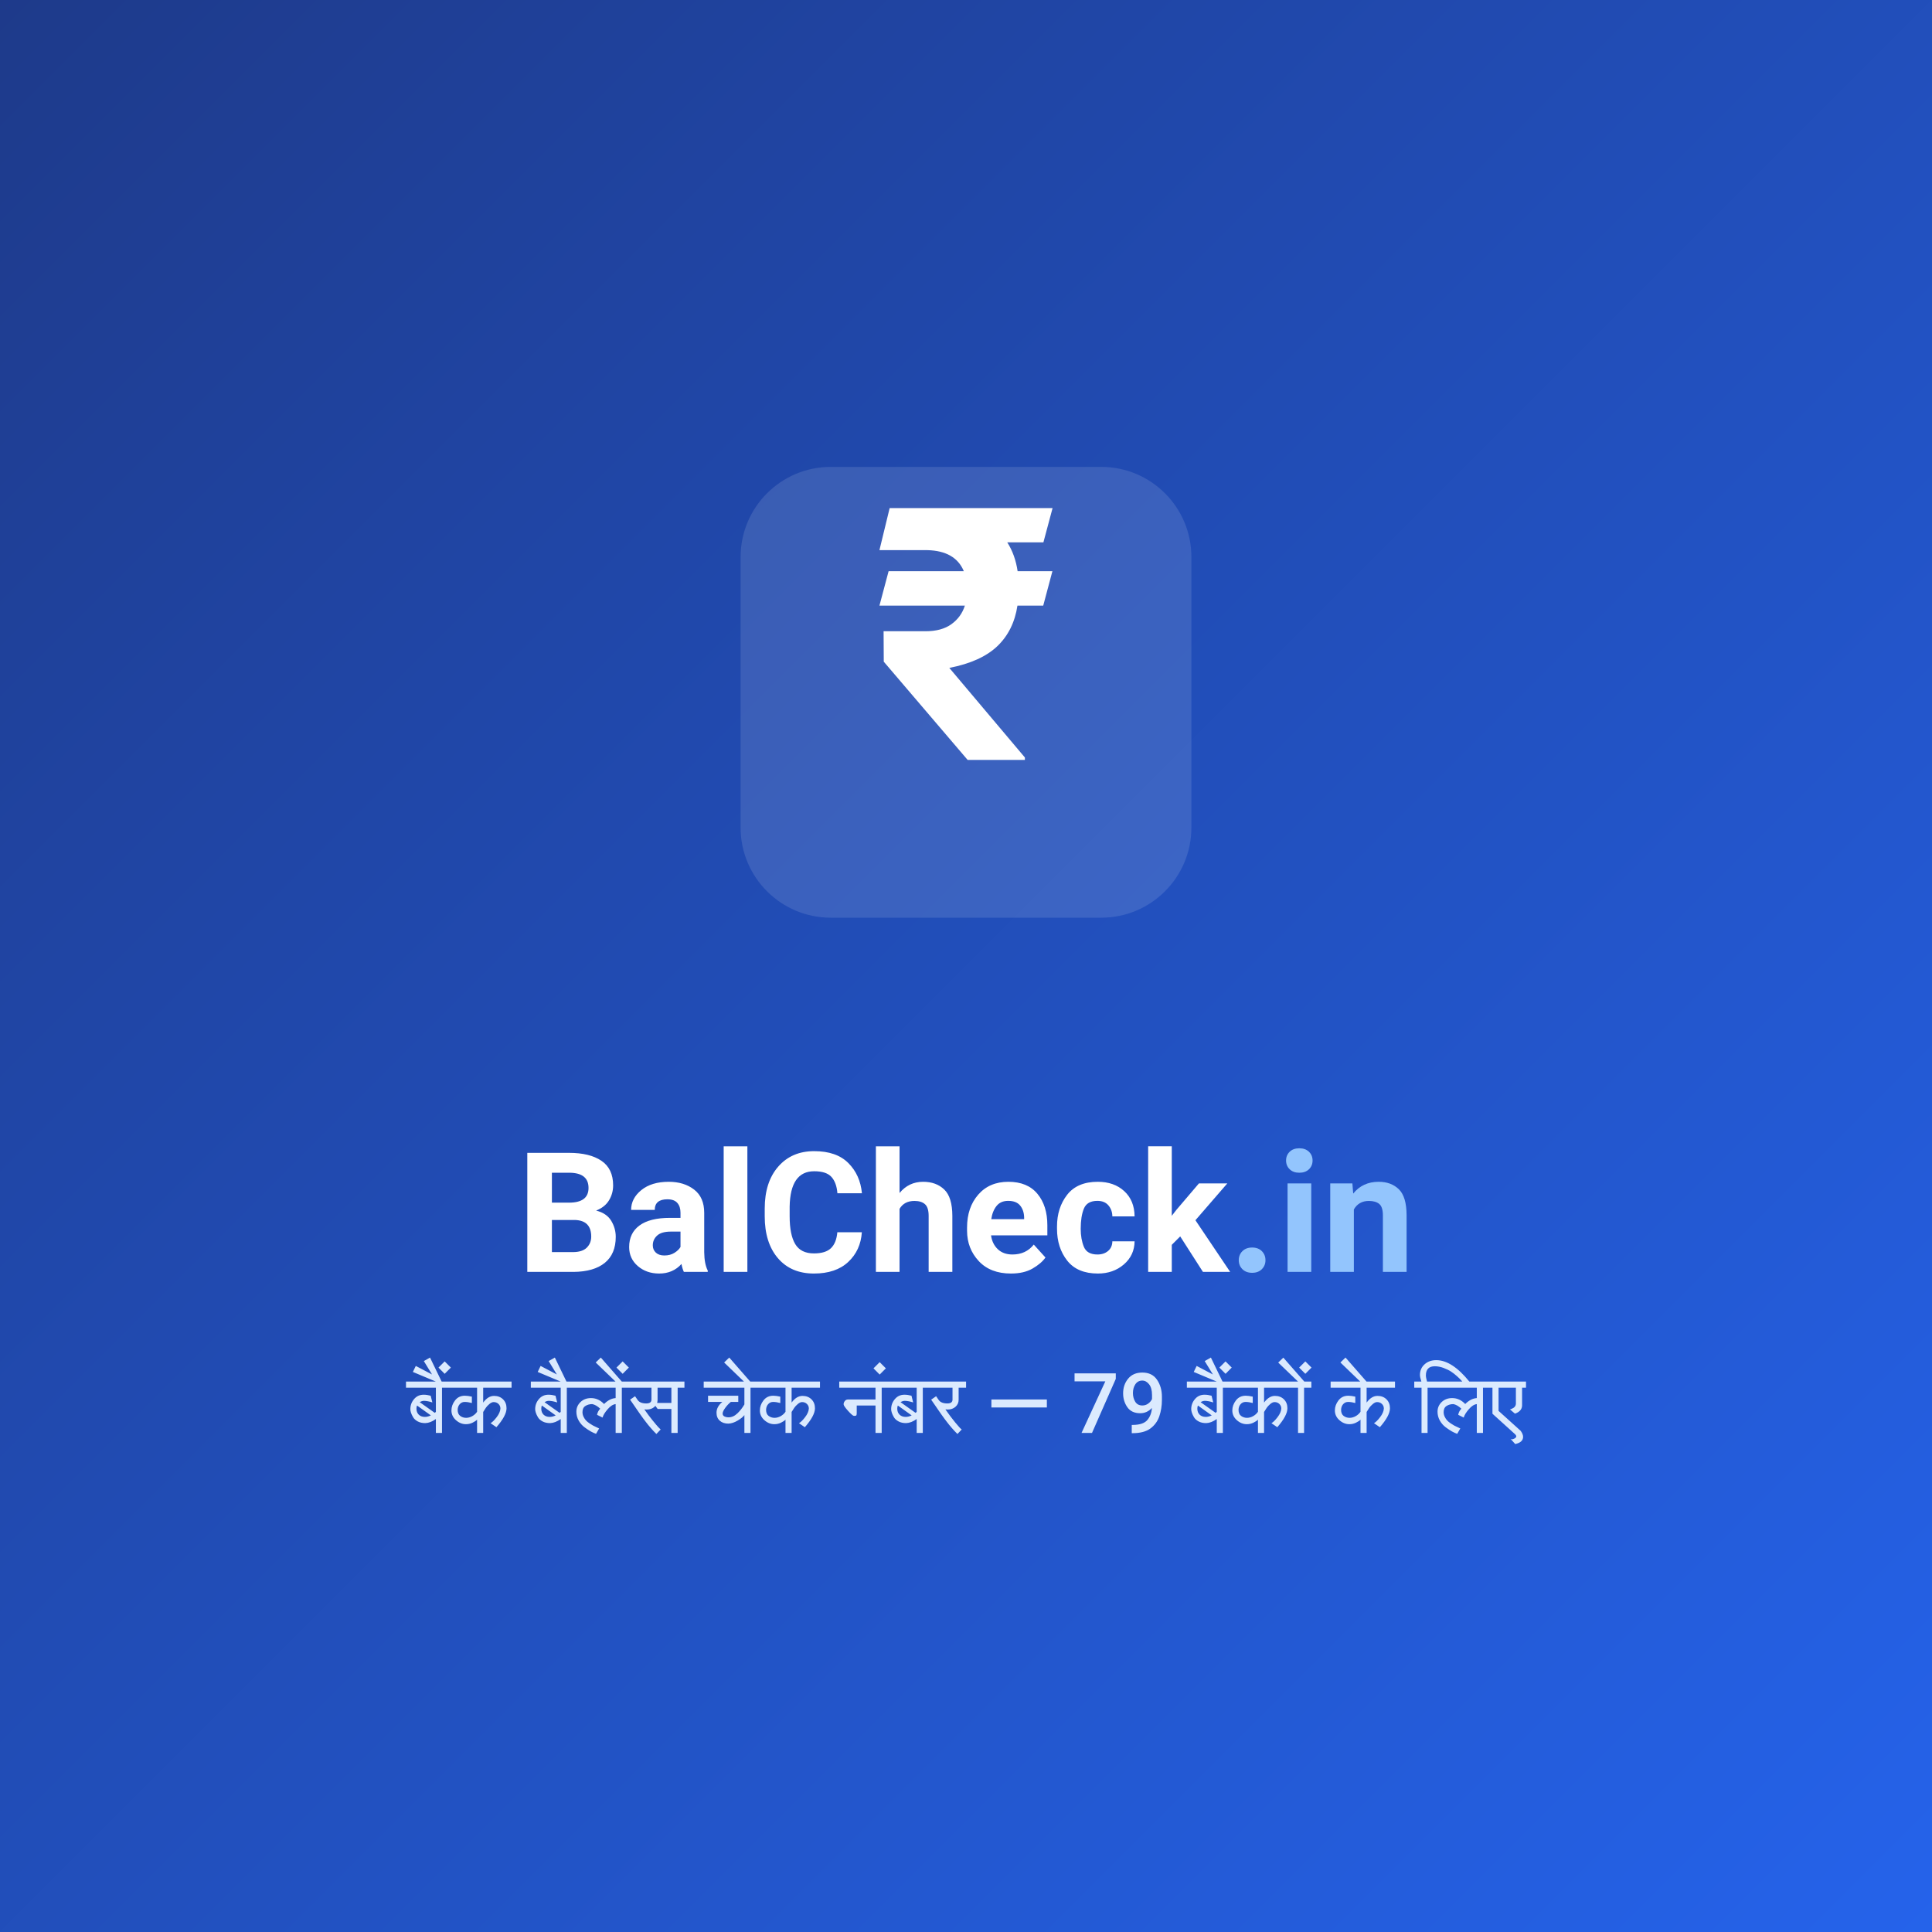
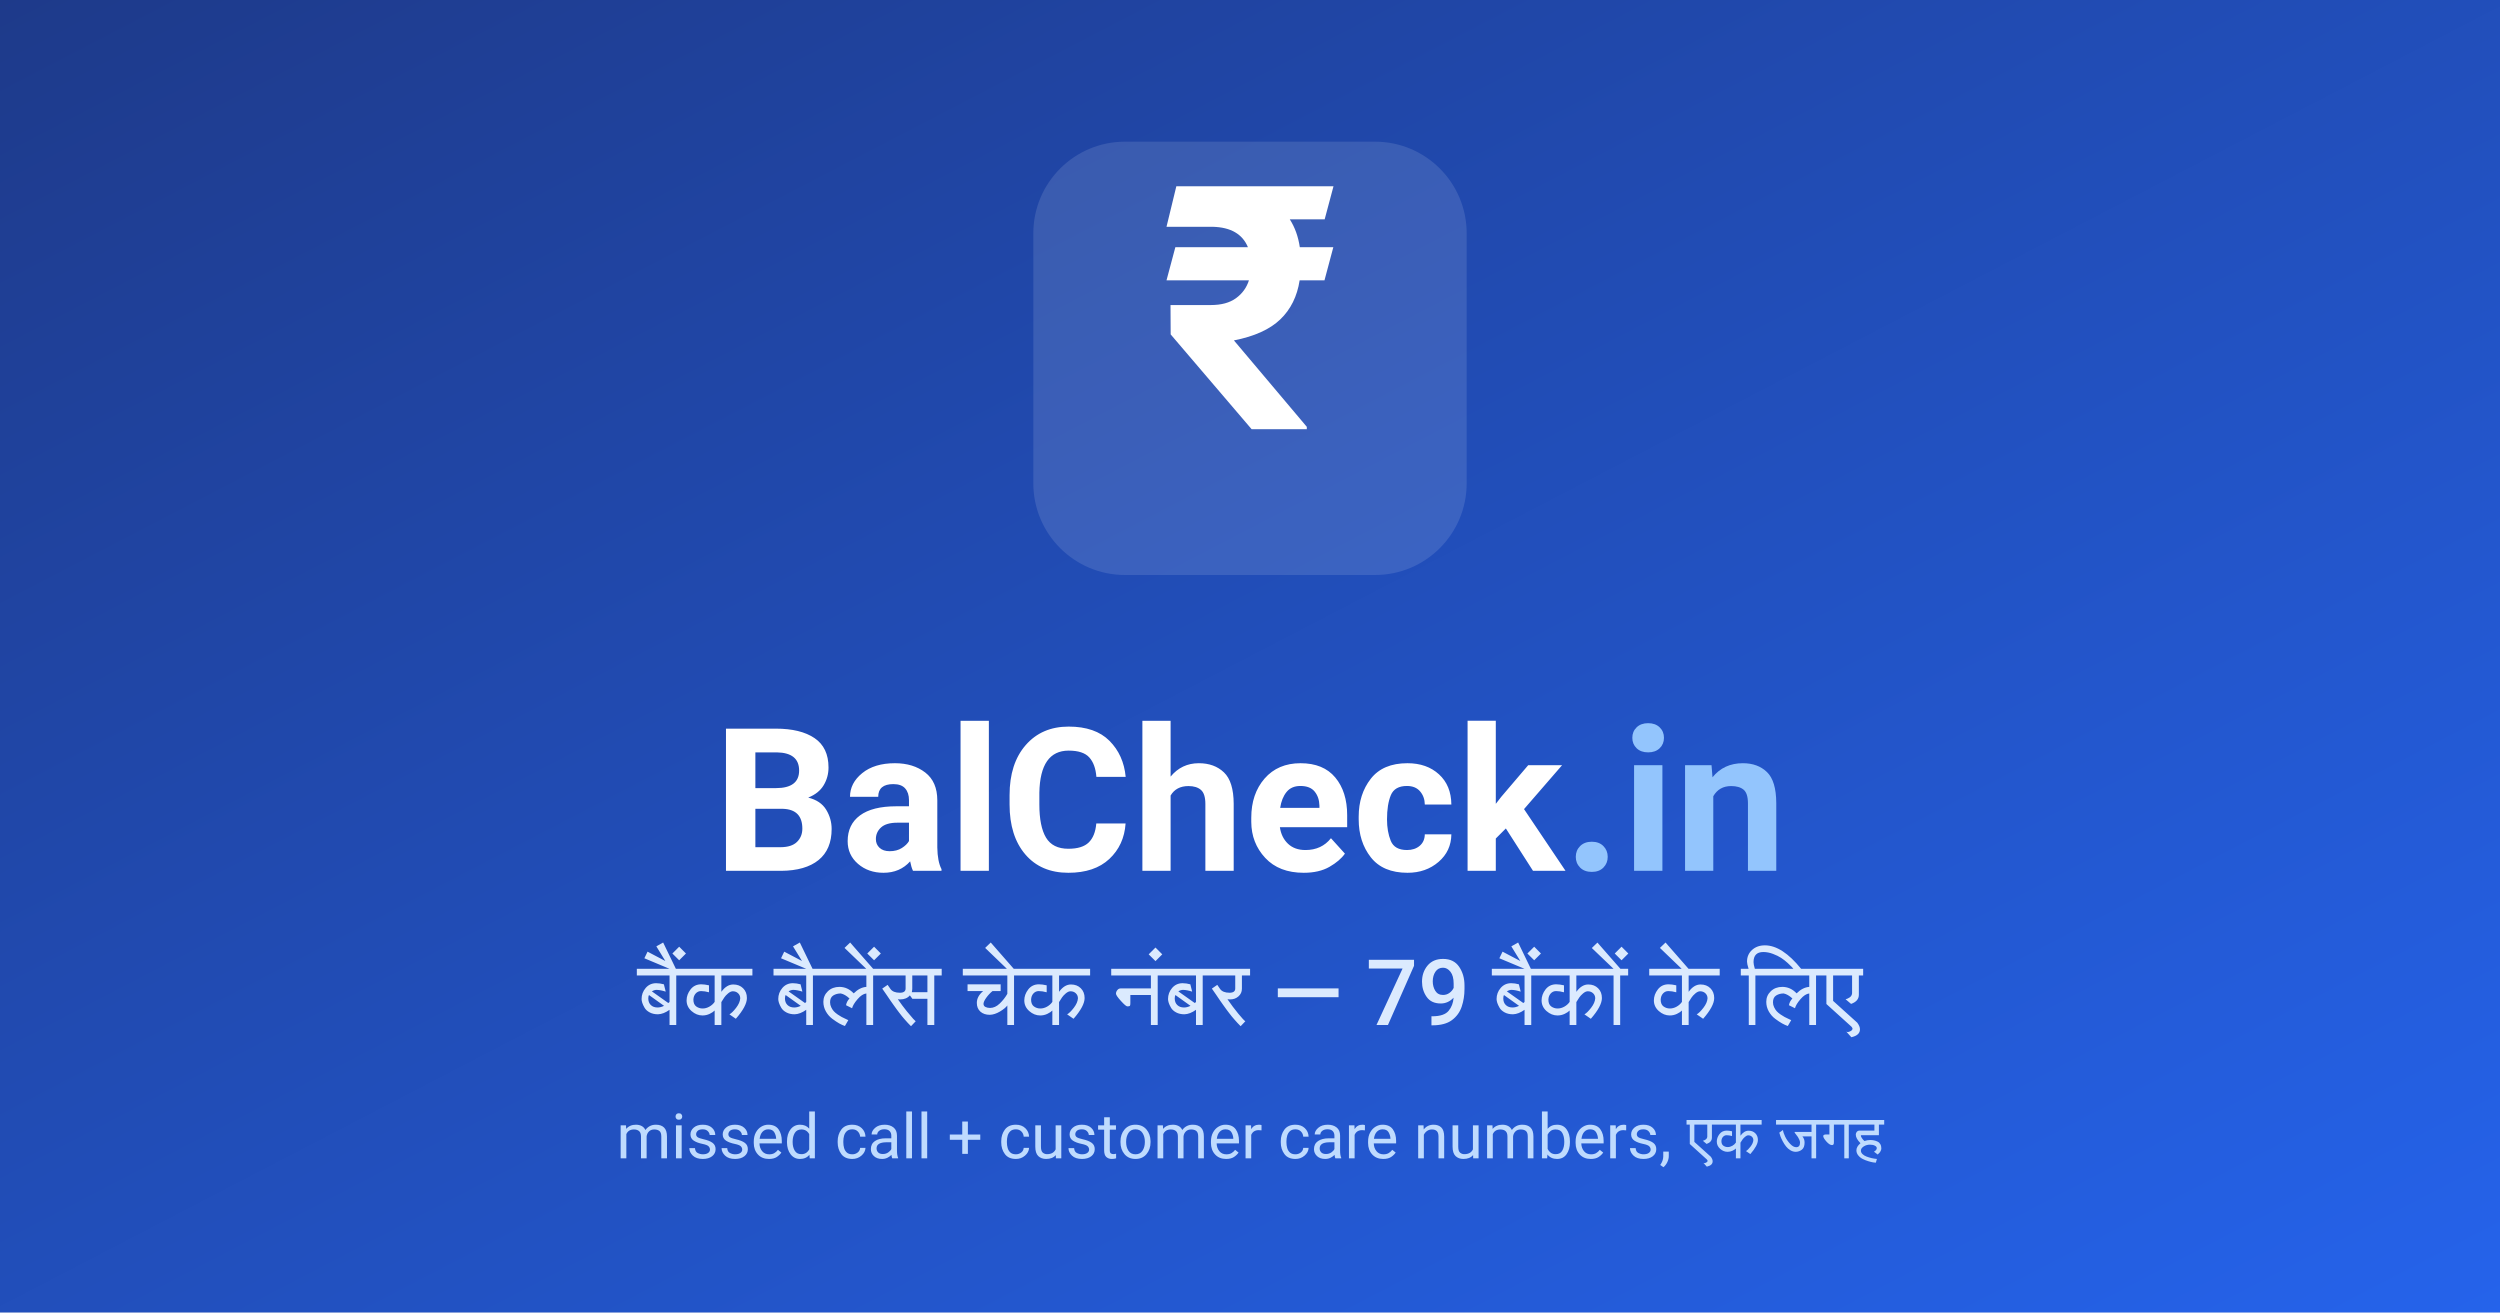
- <svg xmlns="http://www.w3.org/2000/svg" width="1200" height="1200" viewBox="0 0 1200 1200">
+ <svg xmlns="http://www.w3.org/2000/svg" width="1200" height="630" viewBox="0 0 1200 630">
  <defs>
    <linearGradient id="bg" x1="0" y1="0" x2="1" y2="1">
      <stop offset="0" stop-color="#1e3a8a" />
      <stop offset="1" stop-color="#2563eb" />
    </linearGradient>
  </defs>
-   <rect width="1200" height="1200" rx="0" fill="url(#bg)" />
-   <g transform="translate(600 430)">
-     <rect x="-140" y="-140" width="280" height="280" rx="56" fill="#ffffff" fill-opacity="0.12" />
-     <text x="0" y="42" text-anchor="middle" font-family="system-ui, 'Segoe UI', Roboto, sans-serif" font-size="220" font-weight="700" fill="#ffffff">₹</text>
+   <rect width="1200" height="630" rx="0" fill="url(#bg)" />
+   <g transform="translate(600 172)">
+     <rect x="-104" y="-104" width="208" height="208" rx="44" fill="#ffffff" fill-opacity="0.12" />
+     <text x="0" y="34" text-anchor="middle" font-family="system-ui, 'Segoe UI', Roboto, sans-serif" font-size="164" font-weight="700" fill="#ffffff">₹</text>
  </g>
-   <text x="600" y="790" text-anchor="middle" font-family="system-ui, 'Segoe UI', Roboto, sans-serif" font-size="104" font-weight="700" fill="#ffffff">BalCheck<tspan fill="#93c5fd">.in</tspan>
+   <text x="600" y="418" text-anchor="middle" font-family="system-ui, 'Segoe UI', Roboto, sans-serif" font-size="96" font-weight="700" fill="#ffffff">BalCheck<tspan fill="#93c5fd">.in</tspan>
  </text>
-   <text x="600" y="890" text-anchor="middle" font-family="system-ui, 'Segoe UI', Roboto, sans-serif" font-size="52" font-weight="500" fill="#dbeafe">बैंक बैलेंस चेक नंबर — 79 बैंकों के लिए</text>
+   <text x="600" y="492" text-anchor="middle" font-family="system-ui, 'Segoe UI', Roboto, sans-serif" font-size="44" font-weight="500" fill="#dbeafe">बैंक बैलेंस चेक नंबर — 79 बैंकों के लिए</text>
+   <text x="600" y="556" text-anchor="middle" font-family="system-ui, 'Segoe UI', Roboto, sans-serif" font-size="30" font-weight="400" fill="#bfdbfe">missed call + customer care numbers, एक जगह</text>
</svg>
